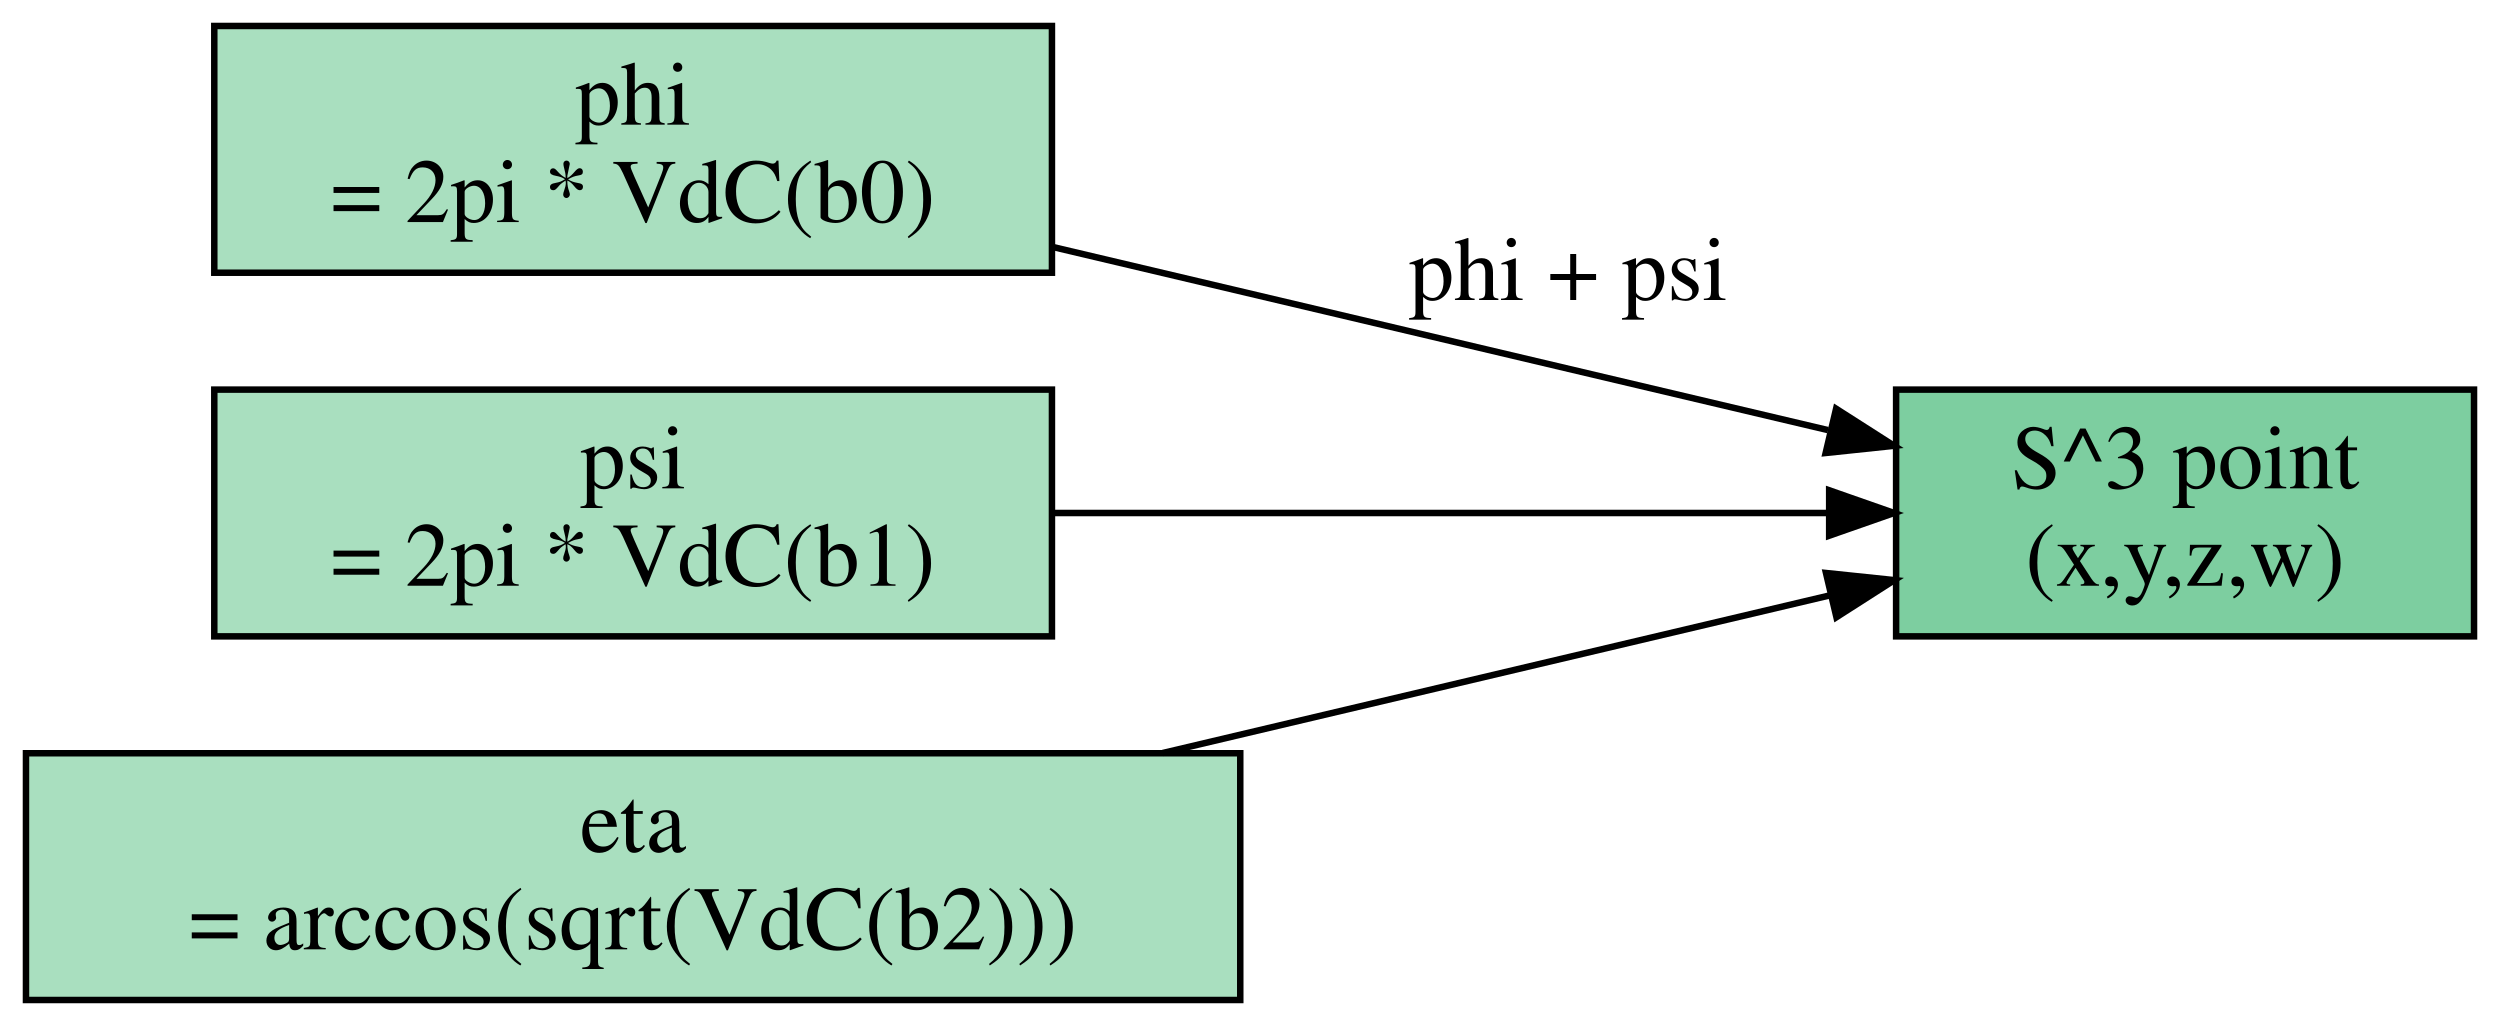
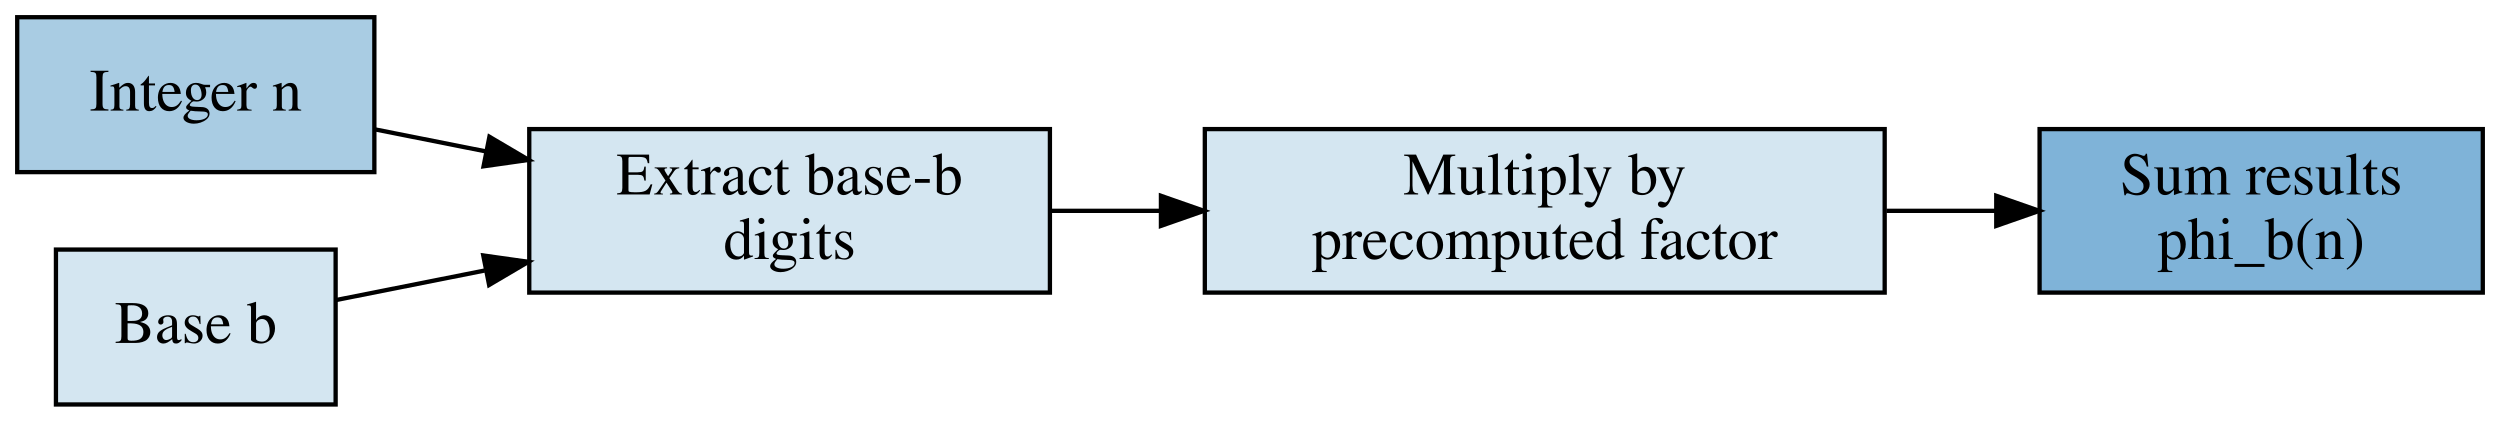
- <svg xmlns="http://www.w3.org/2000/svg" width="385pt" height="158pt" viewBox="0.00 0.00 385.00 158.00">
-   <g id="graph0" class="graph" transform="scale(1 1) rotate(0) translate(4 154)">
+ <svg xmlns="http://www.w3.org/2000/svg" width="581pt" height="98pt" viewBox="0.00 0.00 581.00 98.00">
+   <g id="graph0" class="graph" transform="scale(1 1) rotate(0) translate(4 94)">
    <g id="node1" class="node">
-       <polygon fill="#a9dfbf" stroke="black" points="158,-150 29,-150 29,-112 158,-112 158,-150" />
-       <text text-anchor="middle" x="93.5" y="-134.8" font-family="Times,serif" font-size="14.00">phi</text>
-       <text text-anchor="middle" x="93.5" y="-119.8" font-family="Times,serif" font-size="14.00">= 2pi * VdC(b0)</text>
+       <polygon fill="#a9cce3" stroke="black" points="83,-90 0,-90 0,-54 83,-54 83,-90" />
+       <text text-anchor="middle" x="41.5" y="-68.3" font-family="Times,serif" font-size="14.00">Integer n</text>
+     </g>
+     <g id="node3" class="node">
+       <polygon fill="#d4e6f1" stroke="black" points="240,-64 119,-64 119,-26 240,-26 240,-64" />
+       <text text-anchor="middle" x="179.5" y="-48.8" font-family="Times,serif" font-size="14.00">Extract base-b</text>
+       <text text-anchor="middle" x="179.5" y="-33.8" font-family="Times,serif" font-size="14.00">digits</text>
+     </g>
+     <g id="edge1" class="edge">
+       <path fill="none" stroke="black" d="M83.3,-63.9C91.43,-62.29 100.18,-60.55 108.97,-58.8" />
+       <polygon fill="black" stroke="black" points="109.74,-62.22 118.87,-56.84 108.38,-55.35 109.74,-62.22" />
+     </g>
+     <g id="node2" class="node">
+       <polygon fill="#d4e6f1" stroke="black" points="74,-36 9,-36 9,0 74,0 74,-36" />
+       <text text-anchor="middle" x="41.5" y="-14.3" font-family="Times,serif" font-size="14.00">Base b</text>
+     </g>
+     <g id="edge2" class="edge">
+       <path fill="none" stroke="black" d="M74.04,-24.26C84.46,-26.33 96.51,-28.72 108.63,-31.13" />
+       <polygon fill="black" stroke="black" points="108.31,-34.63 118.8,-33.15 109.67,-27.77 108.31,-34.63" />
    </g>
    <g id="node4" class="node">
-       <polygon fill="#7dcea0" stroke="black" points="377,-94 288,-94 288,-56 377,-56 377,-94" />
-       <text text-anchor="middle" x="332.5" y="-78.8" font-family="Times,serif" font-size="14.00">S^3 point</text>
-       <text text-anchor="middle" x="332.5" y="-63.8" font-family="Times,serif" font-size="14.00">(x,y,z,w)</text>
-     </g>
-     <g id="edge1" class="edge">
-       <path fill="none" stroke="black" d="M158.01,-115.99C195.33,-107.18 241.99,-96.15 277.52,-87.76" />
-       <polygon fill="black" stroke="black" points="278.76,-91.06 287.69,-85.35 277.15,-84.24 278.76,-91.06" />
-       <text text-anchor="middle" x="237.5" y="-107.8" font-family="Times,serif" font-size="14.00">phi + psi</text>
-     </g>
-     <g id="node2" class="node">
-       <polygon fill="#a9dfbf" stroke="black" points="158,-94 29,-94 29,-56 158,-56 158,-94" />
-       <text text-anchor="middle" x="93.5" y="-78.8" font-family="Times,serif" font-size="14.00">psi</text>
-       <text text-anchor="middle" x="93.5" y="-63.8" font-family="Times,serif" font-size="14.00">= 2pi * VdC(b1)</text>
-     </g>
-     <g id="edge2" class="edge">
-       <path fill="none" stroke="black" d="M158.01,-75C195.33,-75 241.99,-75 277.52,-75" />
-       <polygon fill="black" stroke="black" points="277.69,-78.5 287.69,-75 277.69,-71.5 277.69,-78.5" />
-     </g>
-     <g id="node3" class="node">
-       <polygon fill="#a9dfbf" stroke="black" points="187,-38 0,-38 0,0 187,0 187,-38" />
-       <text text-anchor="middle" x="93.5" y="-22.8" font-family="Times,serif" font-size="14.00">eta</text>
-       <text text-anchor="middle" x="93.5" y="-7.8" font-family="Times,serif" font-size="14.00">= arccos(sqrt(VdC(b2)))</text>
+       <polygon fill="#d4e6f1" stroke="black" points="434,-64 276,-64 276,-26 434,-26 434,-64" />
+       <text text-anchor="middle" x="355" y="-48.8" font-family="Times,serif" font-size="14.00">Multiply by</text>
+       <text text-anchor="middle" x="355" y="-33.8" font-family="Times,serif" font-size="14.00">precomputed factor</text>
    </g>
    <g id="edge3" class="edge">
-       <path fill="none" stroke="black" d="M175.07,-38.04C208.95,-46.04 247.45,-55.14 277.78,-62.31" />
-       <polygon fill="black" stroke="black" points="277.2,-65.76 287.73,-64.66 278.81,-58.95 277.2,-65.76" />
+       <path fill="none" stroke="black" d="M240.21,-45C248.45,-45 257.06,-45 265.68,-45" />
+       <polygon fill="black" stroke="black" points="265.8,-48.5 275.8,-45 265.8,-41.5 265.8,-48.5" />
+     </g>
+     <g id="node5" class="node">
+       <polygon fill="#7fb3d8" stroke="black" points="573,-64 470,-64 470,-26 573,-26 573,-64" />
+       <text text-anchor="middle" x="521.5" y="-48.8" font-family="Times,serif" font-size="14.00">Sum results</text>
+       <text text-anchor="middle" x="521.5" y="-33.8" font-family="Times,serif" font-size="14.00">phi_b(n)</text>
+     </g>
+     <g id="edge4" class="edge">
+       <path fill="none" stroke="black" d="M434.4,-45C442.89,-45 451.44,-45 459.68,-45" />
+       <polygon fill="black" stroke="black" points="459.93,-48.5 469.93,-45 459.93,-41.5 459.93,-48.5" />
    </g>
  </g>
</svg>
